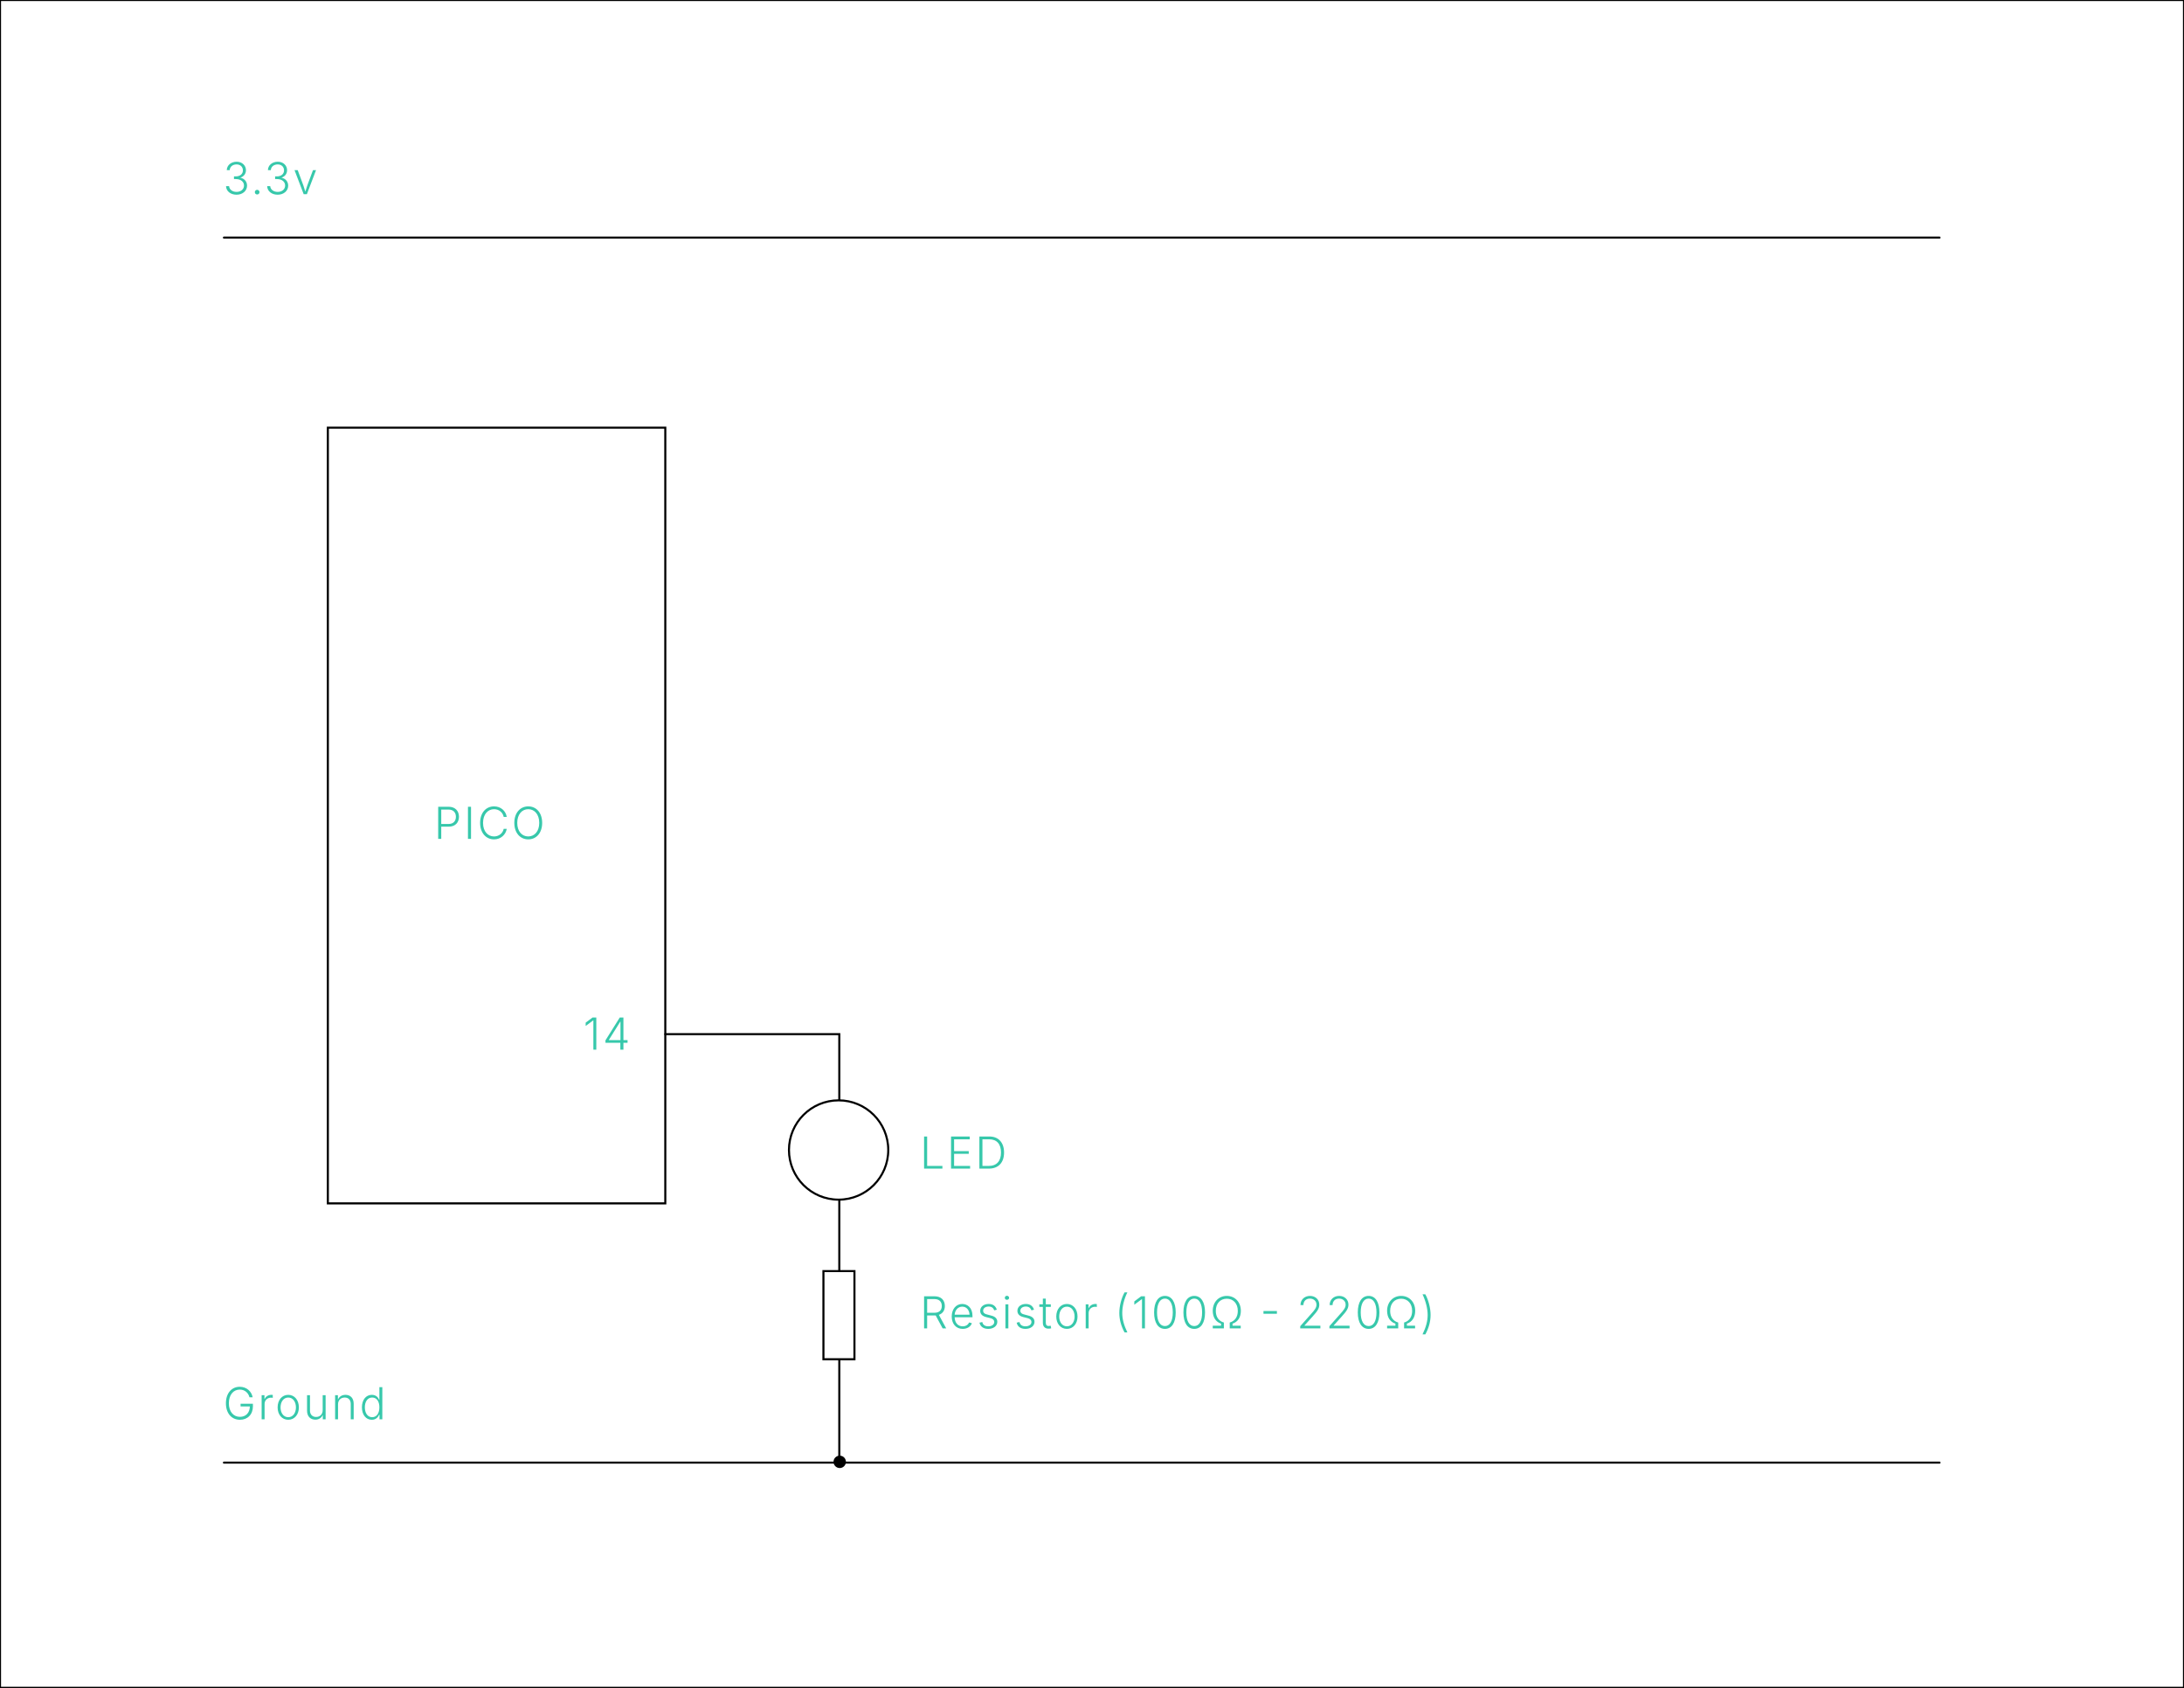
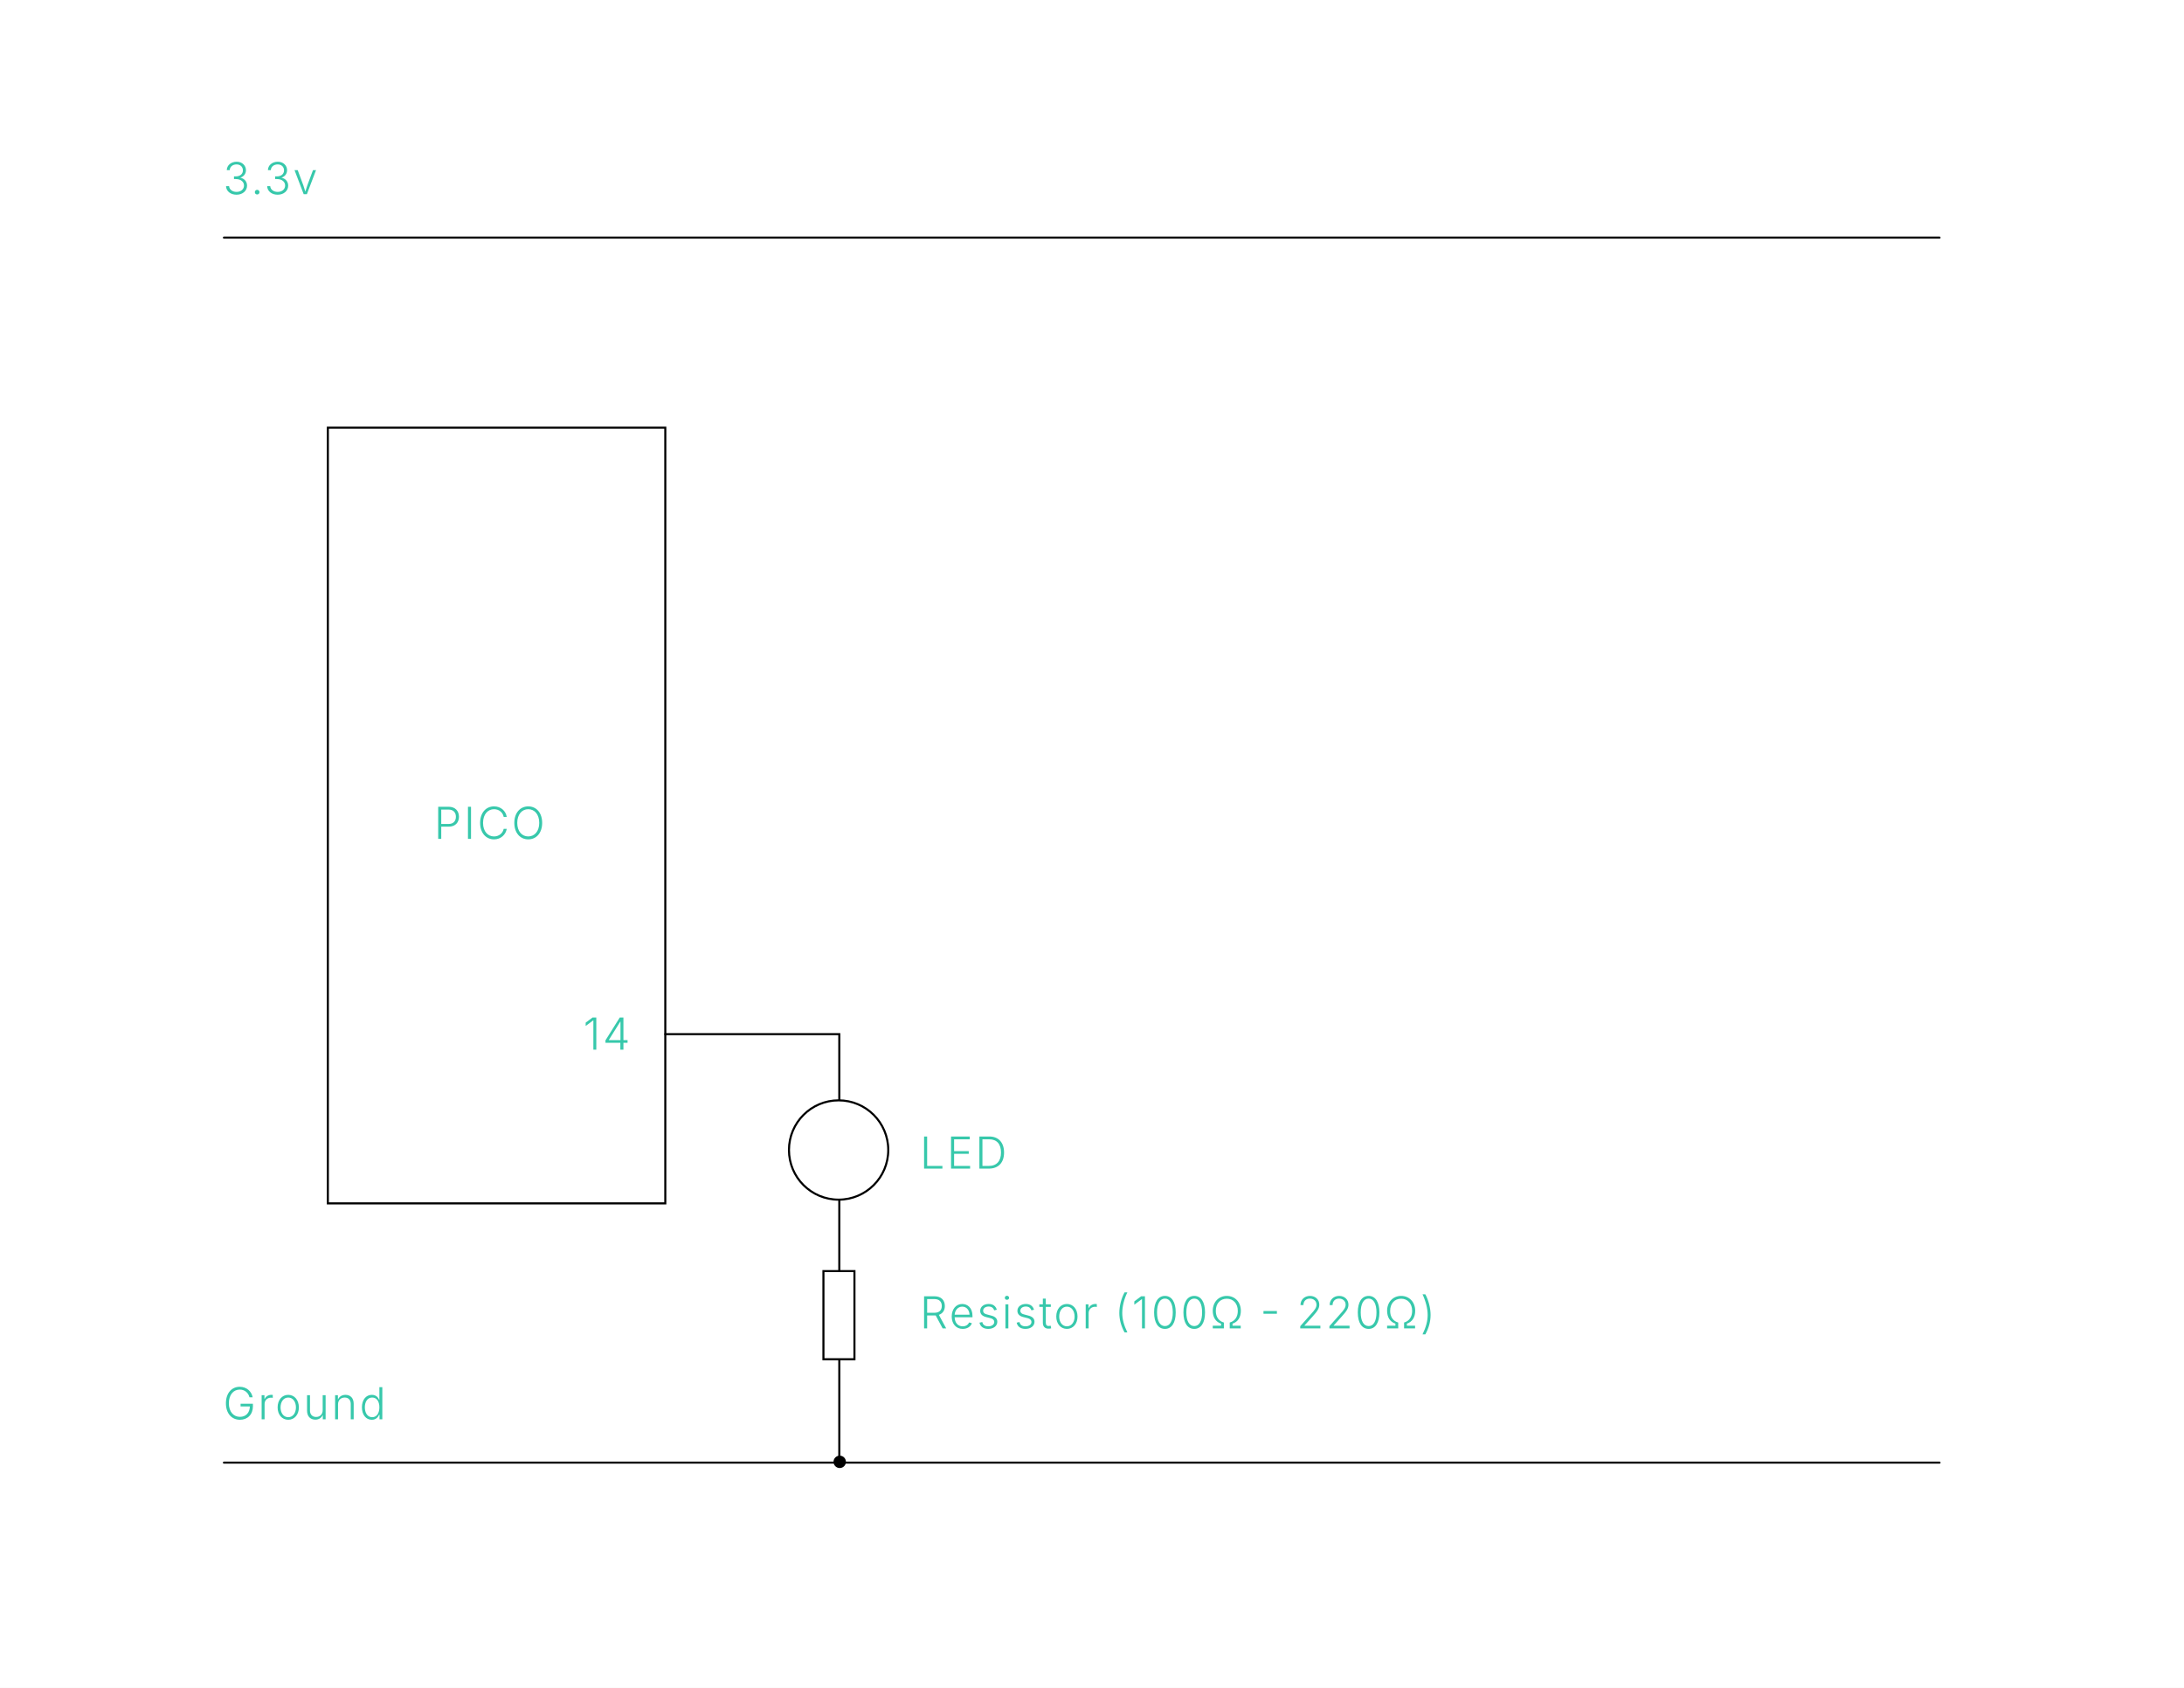
<svg xmlns="http://www.w3.org/2000/svg" width="11in" height="8.5in" viewBox="0 0 279.4 215.9" version="1.1" id="svg1">
  <defs id="defs1" />
  <g id="layer1">
-     <rect style="fill:#ffffff;stroke:#000000;stroke-width:0.265;stroke-linecap:round;stroke-dasharray:none" id="rect1" width="279.4" height="215.9" x="0" y="0" />
+     <rect style="fill:#ffffff;stroke:none;stroke-width:0.265;stroke-linecap:round;stroke-dasharray:none" id="rect1" width="279.4" height="215.9" x="0" y="0" />
  </g>
  <g id="layer2">
    <rect style="fill:#ffffff;stroke:#000000;stroke-width:0.265;stroke-linecap:round;stroke-dasharray:none" id="rect2" width="43.171" height="99.224" x="41.941" y="54.706" />
    <text xml:space="preserve" style="font-style:normal;font-variant:normal;font-weight:300;font-stretch:normal;font-size:5.644px;font-family:Inter;-inkscape-font-specification:'Inter Light';text-align:start;letter-spacing:0.265px;writing-mode:lr-tb;direction:ltr;text-anchor:start;fill:#37c8ab;stroke:none;stroke-width:1.219;stroke-linecap:round;stroke-dasharray:none" x="55.511" y="107.306" id="text3">
      <tspan id="tspan3" style="font-style:normal;font-variant:normal;font-weight:300;font-stretch:normal;font-size:5.644px;font-family:Inter;-inkscape-font-specification:'Inter Light';letter-spacing:0.265px;fill:#37c8ab;stroke:none;stroke-width:1.219" x="55.511" y="107.306">PICO</tspan>
    </text>
    <text xml:space="preserve" style="font-style:normal;font-variant:normal;font-weight:300;font-stretch:normal;font-size:5.644px;font-family:Inter;-inkscape-font-specification:'Inter Light';text-align:start;letter-spacing:0.265px;writing-mode:lr-tb;direction:ltr;text-anchor:start;fill:#37c8ab;stroke:none;stroke-width:1.219;stroke-linecap:round;stroke-dasharray:none" x="28.544" y="24.846" id="text4">
      <tspan id="tspan4" style="font-style:normal;font-variant:normal;font-weight:300;font-stretch:normal;font-family:Inter;-inkscape-font-specification:'Inter Light';letter-spacing:0.265px;fill:#37c8ab;stroke:none;stroke-width:1.219;font-size:5.644px" x="28.544" y="24.846">3.3v</tspan>
    </text>
    <text xml:space="preserve" style="font-style:normal;font-variant:normal;font-weight:300;font-stretch:normal;font-size:5.644px;font-family:Inter;-inkscape-font-specification:'Inter Light';text-align:start;letter-spacing:0.265px;writing-mode:lr-tb;direction:ltr;text-anchor:start;fill:#37c8ab;stroke:none;stroke-width:1.219;stroke-linecap:round;stroke-dasharray:none" x="28.544" y="181.544" id="text7">
      <tspan id="tspan7" style="font-style:normal;font-variant:normal;font-weight:300;font-stretch:normal;font-size:5.644px;font-family:Inter;-inkscape-font-specification:'Inter Light';letter-spacing:0.265px;fill:#37c8ab;stroke:none;stroke-width:1.219" x="28.544" y="181.544">Ground</tspan>
    </text>
    <text xml:space="preserve" style="font-style:normal;font-variant:normal;font-weight:300;font-stretch:normal;font-size:5.644px;font-family:Inter;-inkscape-font-specification:'Inter Light';text-align:start;letter-spacing:0.265px;writing-mode:lr-tb;direction:ltr;text-anchor:start;fill:#37c8ab;stroke:none;stroke-width:1.219;stroke-linecap:round;stroke-dasharray:none" x="117.672" y="149.484" id="text1">
      <tspan id="tspan1" style="font-style:normal;font-variant:normal;font-weight:300;font-stretch:normal;font-size:5.644px;font-family:Inter;-inkscape-font-specification:'Inter Light';letter-spacing:0.265px;fill:#37c8ab;stroke:none;stroke-width:1.219" x="117.672" y="149.484">LED</tspan>
    </text>
    <text xml:space="preserve" style="font-style:normal;font-variant:normal;font-weight:300;font-stretch:normal;font-size:5.644px;font-family:Inter;-inkscape-font-specification:'Inter Light';text-align:start;letter-spacing:0.265px;writing-mode:lr-tb;direction:ltr;text-anchor:start;fill:#37c8ab;stroke:none;stroke-width:1.219;stroke-linecap:round;stroke-dasharray:none" x="74.613" y="134.269" id="text8">
      <tspan id="tspan8" style="font-style:normal;font-variant:normal;font-weight:300;font-stretch:normal;font-size:5.644px;font-family:Inter;-inkscape-font-specification:'Inter Light';letter-spacing:0.265px;fill:#37c8ab;stroke:none;stroke-width:1.219" x="74.613" y="134.269">14</tspan>
    </text>
    <text xml:space="preserve" style="font-style:normal;font-variant:normal;font-weight:300;font-stretch:normal;font-size:5.644px;font-family:Inter;-inkscape-font-specification:'Inter Light';text-align:start;letter-spacing:0.265px;writing-mode:lr-tb;direction:ltr;text-anchor:start;fill:#37c8ab;stroke:none;stroke-width:1.219;stroke-linecap:round;stroke-dasharray:none" x="117.672" y="169.918" id="text2">
      <tspan id="tspan9" x="117.672" y="169.918">Resistor (100Ω - 220Ω)</tspan>
    </text>
    <path style="fill:#999999;stroke:#000000;stroke-width:0.265;stroke-linecap:round;stroke-dasharray:none" d="M 28.649,30.393 H 248.127" id="path4" />
    <circle style="fill:#000000;stroke:none;stroke-width:0.265;stroke-linecap:round;stroke-dasharray:none" id="path6" cx="107.426" cy="186.991" r="0.793" />
    <path style="fill:#999999;stroke:#000000;stroke-width:0.265;stroke-linecap:round;stroke-dasharray:none" d="M 28.649,187.091 H 248.127" id="path2" />
    <path style="fill:none;stroke:#000000;stroke-width:0.265;stroke-linecap:round;stroke-dasharray:none" d="m 85.112,132.284 h 22.26 v 54.06" id="path5" />
    <circle style="fill:#ffffff;stroke:#000000;stroke-width:0.265;stroke-linecap:round;stroke-dasharray:none" id="path7" cx="107.284" cy="147.102" r="6.351" />
    <rect style="fill:#ffffff;stroke:#000000;stroke-width:0.265;stroke-linecap:round;stroke-dasharray:none" id="rect7" width="3.968" height="11.274" x="105.342" y="162.593" />
  </g>
</svg>
